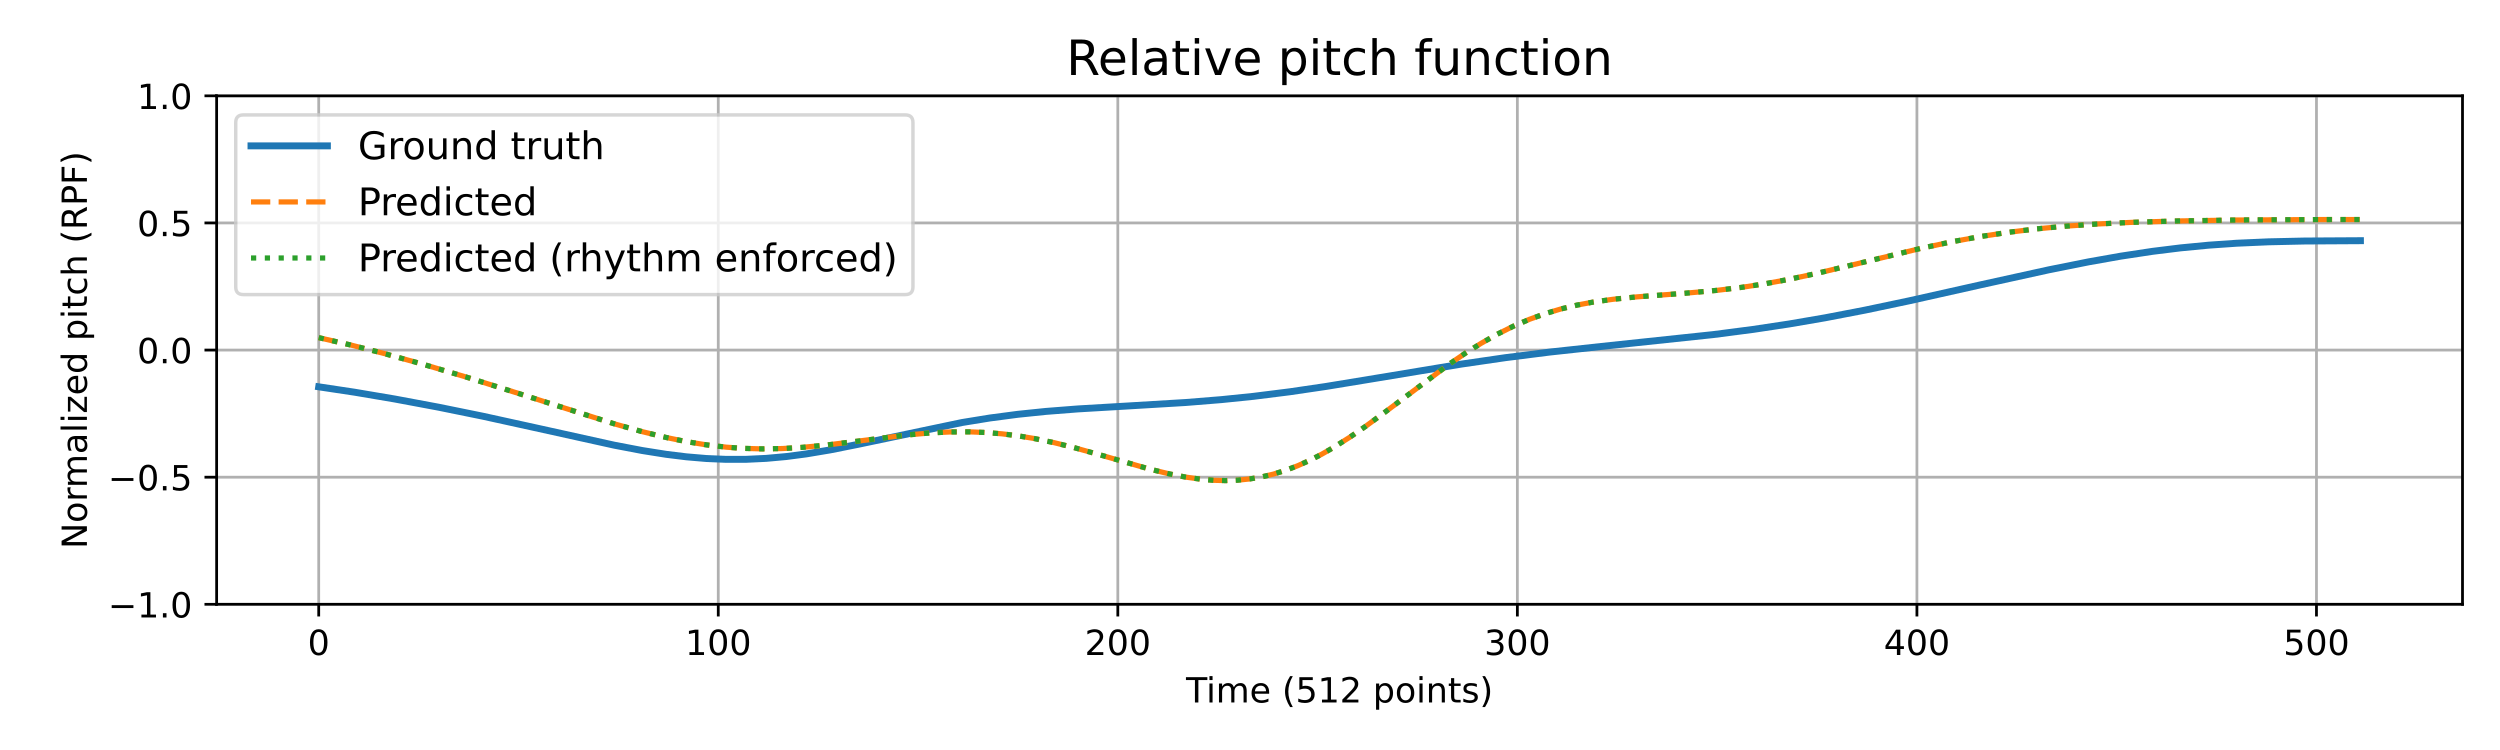
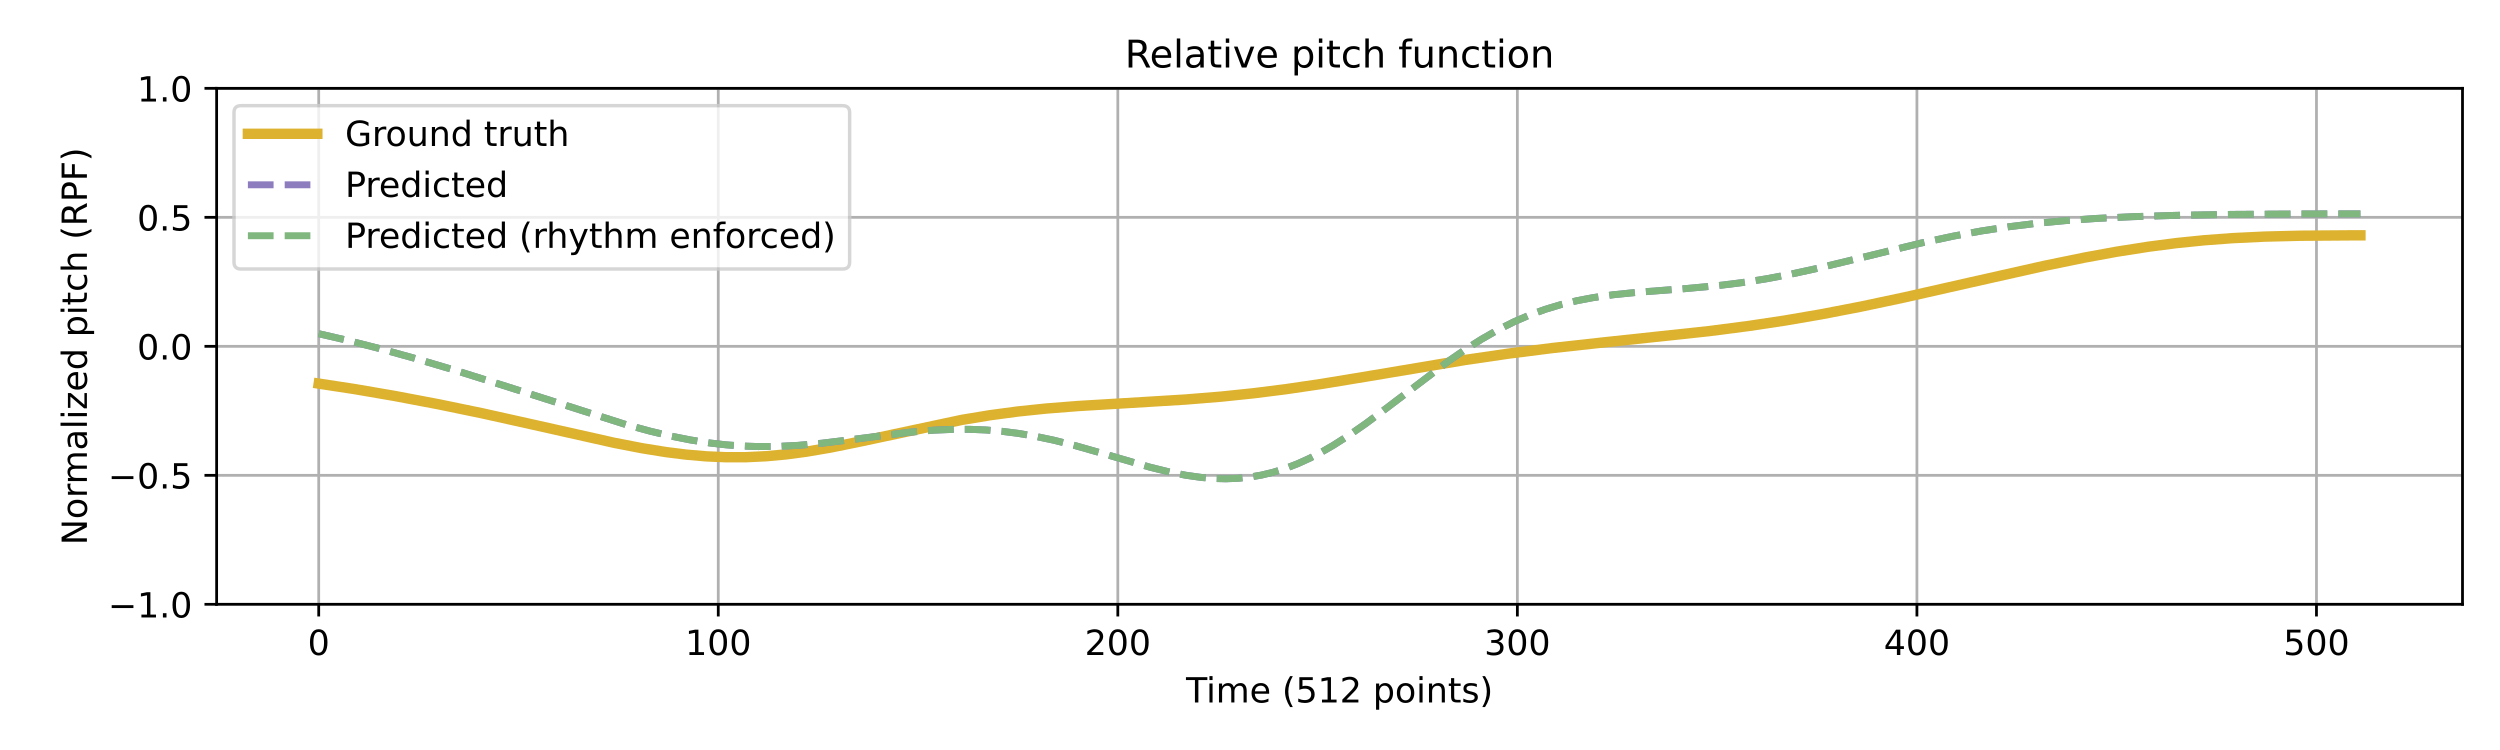
<svg xmlns="http://www.w3.org/2000/svg" xmlns:xlink="http://www.w3.org/1999/xlink" width="720pt" height="216pt" viewBox="0 0 720 216" version="1.1">
  <defs>
    <style type="text/css">*{stroke-linejoin: round; stroke-linecap: butt}</style>
  </defs>
  <g id="figure_1">
    <g id="patch_1">
      <path d="M 0 216  L 720 216  L 720 0  L 0 0  z " style="fill: #ffffff" />
    </g>
    <g id="axes_1">
      <g id="patch_2">
-         <path d="M 62.39 174.04  L 709.2 174.04  L 709.2 27.6  L 62.39 27.6  z " style="fill: #ffffff" />
+         <path d="M 62.39 174.04  L 709.2 174.04  L 709.2 25.44  L 62.39 25.44  z " style="fill: #ffffff" />
      </g>
      <g id="matplotlib.axis_1">
        <g id="xtick_1">
          <g id="line2d_1">
-             <path d="M 91.79 174.04  L 91.79 27.6  " clip-path="url(#pff2a9b40e4)" style="fill: none; stroke: #b0b0b0; stroke-width: 0.8; stroke-linecap: square" />
+             <path d="M 91.79 174.04  L 91.79 25.44  " clip-path="url(#pf00c3a2fcf)" style="fill: none; stroke: #b0b0b0; stroke-width: 0.8; stroke-linecap: square" />
          </g>
          <g id="line2d_2">
            <defs>
-               <path id="m5423d87f84" d="M 0 0  L 0 3.5  " style="stroke: #000000; stroke-width: 0.8" />
-             </defs>
-             <g>
-               <use xlink:href="#m5423d87f84" x="91.79" y="174.04" style="stroke: #000000; stroke-width: 0.8" />
+               <path id="md8dc4f83ad" d="M 0 0  L 0 3.5  " style="stroke: #000000; stroke-width: 0.8" />
+             </defs>
+             <g>
+               <use xlink:href="#md8dc4f83ad" x="91.79" y="174.04" style="stroke: #000000; stroke-width: 0.8" />
            </g>
          </g>
          <g id="text_1">
            <g transform="translate(88.60921 188.6384) scale(0.1 -0.1)">
              <defs>
                <path id="DejaVuSans-30" d="M 2034 4250  Q 1547 4250 1301 3770  Q 1056 3291 1056 2328  Q 1056 1369 1301 889  Q 1547 409 2034 409  Q 2525 409 2770 889  Q 3016 1369 3016 2328  Q 3016 3291 2770 3770  Q 2525 4250 2034 4250  z M 2034 4750  Q 2819 4750 3233 4129  Q 3647 3509 3647 2328  Q 3647 1150 3233 529  Q 2819 -91 2034 -91  Q 1250 -91 836 529  Q 422 1150 422 2328  Q 422 3509 836 4129  Q 1250 4750 2034 4750  z " transform="scale(0.015625)" />
              </defs>
              <use xlink:href="#DejaVuSans-30" />
            </g>
          </g>
        </g>
        <g id="xtick_2">
          <g id="line2d_3">
-             <path d="M 206.861 174.04  L 206.861 27.6  " clip-path="url(#pff2a9b40e4)" style="fill: none; stroke: #b0b0b0; stroke-width: 0.8; stroke-linecap: square" />
+             <path d="M 206.861 174.04  L 206.861 25.44  " clip-path="url(#pf00c3a2fcf)" style="fill: none; stroke: #b0b0b0; stroke-width: 0.8; stroke-linecap: square" />
          </g>
          <g id="line2d_4">
            <g>
-               <use xlink:href="#m5423d87f84" x="206.861" y="174.04" style="stroke: #000000; stroke-width: 0.8" />
+               <use xlink:href="#md8dc4f83ad" x="206.861" y="174.04" style="stroke: #000000; stroke-width: 0.8" />
            </g>
          </g>
          <g id="text_2">
            <g transform="translate(197.317 188.6384) scale(0.1 -0.1)">
              <defs>
                <path id="DejaVuSans-31" d="M 794 531  L 1825 531  L 1825 4091  L 703 3866  L 703 4441  L 1819 4666  L 2450 4666  L 2450 531  L 3481 531  L 3481 0  L 794 0  L 794 531  z " transform="scale(0.015625)" />
              </defs>
              <use xlink:href="#DejaVuSans-31" />
              <use xlink:href="#DejaVuSans-30" transform="translate(63.62305 0)" />
              <use xlink:href="#DejaVuSans-30" transform="translate(127.2461 0)" />
            </g>
          </g>
        </g>
        <g id="xtick_3">
          <g id="line2d_5">
-             <path d="M 321.931 174.04  L 321.931 27.6  " clip-path="url(#pff2a9b40e4)" style="fill: none; stroke: #b0b0b0; stroke-width: 0.8; stroke-linecap: square" />
+             <path d="M 321.931 174.04  L 321.931 25.44  " clip-path="url(#pf00c3a2fcf)" style="fill: none; stroke: #b0b0b0; stroke-width: 0.8; stroke-linecap: square" />
          </g>
          <g id="line2d_6">
            <g>
-               <use xlink:href="#m5423d87f84" x="321.931" y="174.04" style="stroke: #000000; stroke-width: 0.8" />
+               <use xlink:href="#md8dc4f83ad" x="321.931" y="174.04" style="stroke: #000000; stroke-width: 0.8" />
            </g>
          </g>
          <g id="text_3">
            <g transform="translate(312.3872 188.6384) scale(0.1 -0.1)">
              <defs>
                <path id="DejaVuSans-32" d="M 1228 531  L 3431 531  L 3431 0  L 469 0  L 469 531  Q 828 903 1448 1529  Q 2069 2156 2228 2338  Q 2531 2678 2651 2914  Q 2772 3150 2772 3378  Q 2772 3750 2511 3984  Q 2250 4219 1831 4219  Q 1534 4219 1204 4116  Q 875 4013 500 3803  L 500 4441  Q 881 4594 1212 4672  Q 1544 4750 1819 4750  Q 2544 4750 2975 4387  Q 3406 4025 3406 3419  Q 3406 3131 3298 2873  Q 3191 2616 2906 2266  Q 2828 2175 2409 1742  Q 1991 1309 1228 531  z " transform="scale(0.015625)" />
              </defs>
              <use xlink:href="#DejaVuSans-32" />
              <use xlink:href="#DejaVuSans-30" transform="translate(63.62305 0)" />
              <use xlink:href="#DejaVuSans-30" transform="translate(127.2461 0)" />
            </g>
          </g>
        </g>
        <g id="xtick_4">
          <g id="line2d_7">
-             <path d="M 437.001 174.04  L 437.001 27.6  " clip-path="url(#pff2a9b40e4)" style="fill: none; stroke: #b0b0b0; stroke-width: 0.8; stroke-linecap: square" />
+             <path d="M 437.001 174.04  L 437.001 25.44  " clip-path="url(#pf00c3a2fcf)" style="fill: none; stroke: #b0b0b0; stroke-width: 0.8; stroke-linecap: square" />
          </g>
          <g id="line2d_8">
            <g>
-               <use xlink:href="#m5423d87f84" x="437.001" y="174.04" style="stroke: #000000; stroke-width: 0.8" />
+               <use xlink:href="#md8dc4f83ad" x="437.001" y="174.04" style="stroke: #000000; stroke-width: 0.8" />
            </g>
          </g>
          <g id="text_4">
            <g transform="translate(427.4575 188.6384) scale(0.1 -0.1)">
              <defs>
                <path id="DejaVuSans-33" d="M 2597 2516  Q 3050 2419 3304 2112  Q 3559 1806 3559 1356  Q 3559 666 3084 287  Q 2609 -91 1734 -91  Q 1441 -91 1130 -33  Q 819 25 488 141  L 488 750  Q 750 597 1062 519  Q 1375 441 1716 441  Q 2309 441 2620 675  Q 2931 909 2931 1356  Q 2931 1769 2642 2001  Q 2353 2234 1838 2234  L 1294 2234  L 1294 2753  L 1863 2753  Q 2328 2753 2575 2939  Q 2822 3125 2822 3475  Q 2822 3834 2567 4026  Q 2313 4219 1838 4219  Q 1578 4219 1281 4162  Q 984 4106 628 3988  L 628 4550  Q 988 4650 1302 4700  Q 1616 4750 1894 4750  Q 2613 4750 3031 4423  Q 3450 4097 3450 3541  Q 3450 3153 3228 2886  Q 3006 2619 2597 2516  z " transform="scale(0.015625)" />
              </defs>
              <use xlink:href="#DejaVuSans-33" />
              <use xlink:href="#DejaVuSans-30" transform="translate(63.62305 0)" />
              <use xlink:href="#DejaVuSans-30" transform="translate(127.2461 0)" />
            </g>
          </g>
        </g>
        <g id="xtick_5">
          <g id="line2d_9">
-             <path d="M 552.072 174.04  L 552.072 27.6  " clip-path="url(#pff2a9b40e4)" style="fill: none; stroke: #b0b0b0; stroke-width: 0.8; stroke-linecap: square" />
+             <path d="M 552.072 174.04  L 552.072 25.44  " clip-path="url(#pf00c3a2fcf)" style="fill: none; stroke: #b0b0b0; stroke-width: 0.8; stroke-linecap: square" />
          </g>
          <g id="line2d_10">
            <g>
-               <use xlink:href="#m5423d87f84" x="552.072" y="174.04" style="stroke: #000000; stroke-width: 0.8" />
+               <use xlink:href="#md8dc4f83ad" x="552.072" y="174.04" style="stroke: #000000; stroke-width: 0.8" />
            </g>
          </g>
          <g id="text_5">
            <g transform="translate(542.5278 188.6384) scale(0.1 -0.1)">
              <defs>
                <path id="DejaVuSans-34" d="M 2419 4116  L 825 1625  L 2419 1625  L 2419 4116  z M 2253 4666  L 3047 4666  L 3047 1625  L 3713 1625  L 3713 1100  L 3047 1100  L 3047 0  L 2419 0  L 2419 1100  L 313 1100  L 313 1709  L 2253 4666  z " transform="scale(0.015625)" />
              </defs>
              <use xlink:href="#DejaVuSans-34" />
              <use xlink:href="#DejaVuSans-30" transform="translate(63.62305 0)" />
              <use xlink:href="#DejaVuSans-30" transform="translate(127.2461 0)" />
            </g>
          </g>
        </g>
        <g id="xtick_6">
          <g id="line2d_11">
-             <path d="M 667.142 174.04  L 667.142 27.6  " clip-path="url(#pff2a9b40e4)" style="fill: none; stroke: #b0b0b0; stroke-width: 0.8; stroke-linecap: square" />
+             <path d="M 667.142 174.04  L 667.142 25.44  " clip-path="url(#pf00c3a2fcf)" style="fill: none; stroke: #b0b0b0; stroke-width: 0.8; stroke-linecap: square" />
          </g>
          <g id="line2d_12">
            <g>
-               <use xlink:href="#m5423d87f84" x="667.142" y="174.04" style="stroke: #000000; stroke-width: 0.8" />
+               <use xlink:href="#md8dc4f83ad" x="667.142" y="174.04" style="stroke: #000000; stroke-width: 0.8" />
            </g>
          </g>
          <g id="text_6">
            <g transform="translate(657.5981 188.6384) scale(0.1 -0.1)">
              <defs>
                <path id="DejaVuSans-35" d="M 691 4666  L 3169 4666  L 3169 4134  L 1269 4134  L 1269 2991  Q 1406 3038 1543 3061  Q 1681 3084 1819 3084  Q 2600 3084 3056 2656  Q 3513 2228 3513 1497  Q 3513 744 3044 326  Q 2575 -91 1722 -91  Q 1428 -91 1123 -41  Q 819 9 494 109  L 494 744  Q 775 591 1075 516  Q 1375 441 1709 441  Q 2250 441 2565 725  Q 2881 1009 2881 1497  Q 2881 1984 2565 2268  Q 2250 2553 1709 2553  Q 1456 2553 1204 2497  Q 953 2441 691 2322  L 691 4666  z " transform="scale(0.015625)" />
              </defs>
              <use xlink:href="#DejaVuSans-35" />
              <use xlink:href="#DejaVuSans-30" transform="translate(63.62305 0)" />
              <use xlink:href="#DejaVuSans-30" transform="translate(127.2461 0)" />
            </g>
          </g>
        </g>
        <g id="text_7">
          <g transform="translate(341.5817 202.3166) scale(0.1 -0.1)">
            <defs>
              <path id="DejaVuSans-54" d="M -19 4666  L 3928 4666  L 3928 4134  L 2272 4134  L 2272 0  L 1638 0  L 1638 4134  L -19 4134  L -19 4666  z " transform="scale(0.015625)" />
              <path id="DejaVuSans-69" d="M 603 3500  L 1178 3500  L 1178 0  L 603 0  L 603 3500  z M 603 4863  L 1178 4863  L 1178 4134  L 603 4134  L 603 4863  z " transform="scale(0.015625)" />
              <path id="DejaVuSans-6d" d="M 3328 2828  Q 3544 3216 3844 3400  Q 4144 3584 4550 3584  Q 5097 3584 5394 3201  Q 5691 2819 5691 2113  L 5691 0  L 5113 0  L 5113 2094  Q 5113 2597 4934 2840  Q 4756 3084 4391 3084  Q 3944 3084 3684 2787  Q 3425 2491 3425 1978  L 3425 0  L 2847 0  L 2847 2094  Q 2847 2600 2669 2842  Q 2491 3084 2119 3084  Q 1678 3084 1418 2786  Q 1159 2488 1159 1978  L 1159 0  L 581 0  L 581 3500  L 1159 3500  L 1159 2956  Q 1356 3278 1631 3431  Q 1906 3584 2284 3584  Q 2666 3584 2933 3390  Q 3200 3197 3328 2828  z " transform="scale(0.015625)" />
              <path id="DejaVuSans-65" d="M 3597 1894  L 3597 1613  L 953 1613  Q 991 1019 1311 708  Q 1631 397 2203 397  Q 2534 397 2845 478  Q 3156 559 3463 722  L 3463 178  Q 3153 47 2828 -22  Q 2503 -91 2169 -91  Q 1331 -91 842 396  Q 353 884 353 1716  Q 353 2575 817 3079  Q 1281 3584 2069 3584  Q 2775 3584 3186 3129  Q 3597 2675 3597 1894  z M 3022 2063  Q 3016 2534 2758 2815  Q 2500 3097 2075 3097  Q 1594 3097 1305 2825  Q 1016 2553 972 2059  L 3022 2063  z " transform="scale(0.015625)" />
              <path id="DejaVuSans-20" transform="scale(0.015625)" />
              <path id="DejaVuSans-28" d="M 1984 4856  Q 1566 4138 1362 3434  Q 1159 2731 1159 2009  Q 1159 1288 1364 580  Q 1569 -128 1984 -844  L 1484 -844  Q 1016 -109 783 600  Q 550 1309 550 2009  Q 550 2706 781 3412  Q 1013 4119 1484 4856  L 1984 4856  z " transform="scale(0.015625)" />
              <path id="DejaVuSans-70" d="M 1159 525  L 1159 -1331  L 581 -1331  L 581 3500  L 1159 3500  L 1159 2969  Q 1341 3281 1617 3432  Q 1894 3584 2278 3584  Q 2916 3584 3314 3078  Q 3713 2572 3713 1747  Q 3713 922 3314 415  Q 2916 -91 2278 -91  Q 1894 -91 1617 61  Q 1341 213 1159 525  z M 3116 1747  Q 3116 2381 2855 2742  Q 2594 3103 2138 3103  Q 1681 3103 1420 2742  Q 1159 2381 1159 1747  Q 1159 1113 1420 752  Q 1681 391 2138 391  Q 2594 391 2855 752  Q 3116 1113 3116 1747  z " transform="scale(0.015625)" />
              <path id="DejaVuSans-6f" d="M 1959 3097  Q 1497 3097 1228 2736  Q 959 2375 959 1747  Q 959 1119 1226 758  Q 1494 397 1959 397  Q 2419 397 2687 759  Q 2956 1122 2956 1747  Q 2956 2369 2687 2733  Q 2419 3097 1959 3097  z M 1959 3584  Q 2709 3584 3137 3096  Q 3566 2609 3566 1747  Q 3566 888 3137 398  Q 2709 -91 1959 -91  Q 1206 -91 779 398  Q 353 888 353 1747  Q 353 2609 779 3096  Q 1206 3584 1959 3584  z " transform="scale(0.015625)" />
              <path id="DejaVuSans-6e" d="M 3513 2113  L 3513 0  L 2938 0  L 2938 2094  Q 2938 2591 2744 2837  Q 2550 3084 2163 3084  Q 1697 3084 1428 2787  Q 1159 2491 1159 1978  L 1159 0  L 581 0  L 581 3500  L 1159 3500  L 1159 2956  Q 1366 3272 1645 3428  Q 1925 3584 2291 3584  Q 2894 3584 3203 3211  Q 3513 2838 3513 2113  z " transform="scale(0.015625)" />
              <path id="DejaVuSans-74" d="M 1172 4494  L 1172 3500  L 2356 3500  L 2356 3053  L 1172 3053  L 1172 1153  Q 1172 725 1289 603  Q 1406 481 1766 481  L 2356 481  L 2356 0  L 1766 0  Q 1100 0 847 248  Q 594 497 594 1153  L 594 3053  L 172 3053  L 172 3500  L 594 3500  L 594 4494  L 1172 4494  z " transform="scale(0.015625)" />
              <path id="DejaVuSans-73" d="M 2834 3397  L 2834 2853  Q 2591 2978 2328 3040  Q 2066 3103 1784 3103  Q 1356 3103 1142 2972  Q 928 2841 928 2578  Q 928 2378 1081 2264  Q 1234 2150 1697 2047  L 1894 2003  Q 2506 1872 2764 1633  Q 3022 1394 3022 966  Q 3022 478 2636 193  Q 2250 -91 1575 -91  Q 1294 -91 989 -36  Q 684 19 347 128  L 347 722  Q 666 556 975 473  Q 1284 391 1588 391  Q 1994 391 2212 530  Q 2431 669 2431 922  Q 2431 1156 2273 1281  Q 2116 1406 1581 1522  L 1381 1569  Q 847 1681 609 1914  Q 372 2147 372 2553  Q 372 3047 722 3315  Q 1072 3584 1716 3584  Q 2034 3584 2315 3537  Q 2597 3491 2834 3397  z " transform="scale(0.015625)" />
              <path id="DejaVuSans-29" d="M 513 4856  L 1013 4856  Q 1481 4119 1714 3412  Q 1947 2706 1947 2009  Q 1947 1309 1714 600  Q 1481 -109 1013 -844  L 513 -844  Q 928 -128 1133 580  Q 1338 1288 1338 2009  Q 1338 2731 1133 3434  Q 928 4138 513 4856  z " transform="scale(0.015625)" />
            </defs>
            <use xlink:href="#DejaVuSans-54" />
            <use xlink:href="#DejaVuSans-69" transform="translate(57.95898 0)" />
            <use xlink:href="#DejaVuSans-6d" transform="translate(85.74219 0)" />
            <use xlink:href="#DejaVuSans-65" transform="translate(183.1543 0)" />
            <use xlink:href="#DejaVuSans-20" transform="translate(244.6777 0)" />
            <use xlink:href="#DejaVuSans-28" transform="translate(276.4648 0)" />
            <use xlink:href="#DejaVuSans-35" transform="translate(315.4785 0)" />
            <use xlink:href="#DejaVuSans-31" transform="translate(379.1016 0)" />
            <use xlink:href="#DejaVuSans-32" transform="translate(442.7246 0)" />
            <use xlink:href="#DejaVuSans-20" transform="translate(506.3477 0)" />
            <use xlink:href="#DejaVuSans-70" transform="translate(538.1348 0)" />
            <use xlink:href="#DejaVuSans-6f" transform="translate(601.6113 0)" />
            <use xlink:href="#DejaVuSans-69" transform="translate(662.793 0)" />
            <use xlink:href="#DejaVuSans-6e" transform="translate(690.5762 0)" />
            <use xlink:href="#DejaVuSans-74" transform="translate(753.9551 0)" />
            <use xlink:href="#DejaVuSans-73" transform="translate(793.1641 0)" />
            <use xlink:href="#DejaVuSans-29" transform="translate(845.2637 0)" />
          </g>
        </g>
      </g>
      <g id="matplotlib.axis_2">
        <g id="ytick_1">
          <g id="line2d_13">
-             <path d="M 62.39 174.04  L 709.2 174.04  " clip-path="url(#pff2a9b40e4)" style="fill: none; stroke: #b0b0b0; stroke-width: 0.8; stroke-linecap: square" />
+             <path d="M 62.39 174.04  L 709.2 174.04  " clip-path="url(#pf00c3a2fcf)" style="fill: none; stroke: #b0b0b0; stroke-width: 0.8; stroke-linecap: square" />
          </g>
          <g id="line2d_14">
            <defs>
-               <path id="m627b99dcda" d="M 0 0  L -3.5 0  " style="stroke: #000000; stroke-width: 0.8" />
-             </defs>
-             <g>
-               <use xlink:href="#m627b99dcda" x="62.39" y="174.04" style="stroke: #000000; stroke-width: 0.8" />
+               <path id="m828a6f1409" d="M 0 0  L -3.5 0  " style="stroke: #000000; stroke-width: 0.8" />
+             </defs>
+             <g>
+               <use xlink:href="#m828a6f1409" x="62.39" y="174.04" style="stroke: #000000; stroke-width: 0.8" />
            </g>
          </g>
          <g id="text_8">
            <g transform="translate(31.10719 177.8392) scale(0.1 -0.1)">
              <defs>
                <path id="DejaVuSans-2212" d="M 678 2272  L 4684 2272  L 4684 1741  L 678 1741  L 678 2272  z " transform="scale(0.015625)" />
                <path id="DejaVuSans-2e" d="M 684 794  L 1344 794  L 1344 0  L 684 0  L 684 794  z " transform="scale(0.015625)" />
              </defs>
              <use xlink:href="#DejaVuSans-2212" />
              <use xlink:href="#DejaVuSans-31" transform="translate(83.78906 0)" />
              <use xlink:href="#DejaVuSans-2e" transform="translate(147.4121 0)" />
              <use xlink:href="#DejaVuSans-30" transform="translate(179.1992 0)" />
            </g>
          </g>
        </g>
        <g id="ytick_2">
          <g id="line2d_15">
-             <path d="M 62.39 137.43  L 709.2 137.43  " clip-path="url(#pff2a9b40e4)" style="fill: none; stroke: #b0b0b0; stroke-width: 0.8; stroke-linecap: square" />
+             <path d="M 62.39 136.89  L 709.2 136.89  " clip-path="url(#pf00c3a2fcf)" style="fill: none; stroke: #b0b0b0; stroke-width: 0.8; stroke-linecap: square" />
          </g>
          <g id="line2d_16">
            <g>
-               <use xlink:href="#m627b99dcda" x="62.39" y="137.43" style="stroke: #000000; stroke-width: 0.8" />
+               <use xlink:href="#m828a6f1409" x="62.39" y="136.89" style="stroke: #000000; stroke-width: 0.8" />
            </g>
          </g>
          <g id="text_9">
-             <g transform="translate(31.10719 141.2292) scale(0.1 -0.1)">
+             <g transform="translate(31.10719 140.6892) scale(0.1 -0.1)">
              <use xlink:href="#DejaVuSans-2212" />
              <use xlink:href="#DejaVuSans-30" transform="translate(83.78906 0)" />
              <use xlink:href="#DejaVuSans-2e" transform="translate(147.4121 0)" />
              <use xlink:href="#DejaVuSans-35" transform="translate(179.1992 0)" />
            </g>
          </g>
        </g>
        <g id="ytick_3">
          <g id="line2d_17">
-             <path d="M 62.39 100.82  L 709.2 100.82  " clip-path="url(#pff2a9b40e4)" style="fill: none; stroke: #b0b0b0; stroke-width: 0.8; stroke-linecap: square" />
+             <path d="M 62.39 99.74  L 709.2 99.74  " clip-path="url(#pf00c3a2fcf)" style="fill: none; stroke: #b0b0b0; stroke-width: 0.8; stroke-linecap: square" />
          </g>
          <g id="line2d_18">
            <g>
-               <use xlink:href="#m627b99dcda" x="62.39" y="100.82" style="stroke: #000000; stroke-width: 0.8" />
+               <use xlink:href="#m828a6f1409" x="62.39" y="99.74" style="stroke: #000000; stroke-width: 0.8" />
            </g>
          </g>
          <g id="text_10">
-             <g transform="translate(39.48687 104.6192) scale(0.1 -0.1)">
+             <g transform="translate(39.48687 103.5392) scale(0.1 -0.1)">
              <use xlink:href="#DejaVuSans-30" />
              <use xlink:href="#DejaVuSans-2e" transform="translate(63.62305 0)" />
              <use xlink:href="#DejaVuSans-30" transform="translate(95.41016 0)" />
            </g>
          </g>
        </g>
        <g id="ytick_4">
          <g id="line2d_19">
-             <path d="M 62.39 64.21  L 709.2 64.21  " clip-path="url(#pff2a9b40e4)" style="fill: none; stroke: #b0b0b0; stroke-width: 0.8; stroke-linecap: square" />
+             <path d="M 62.39 62.59  L 709.2 62.59  " clip-path="url(#pf00c3a2fcf)" style="fill: none; stroke: #b0b0b0; stroke-width: 0.8; stroke-linecap: square" />
          </g>
          <g id="line2d_20">
            <g>
-               <use xlink:href="#m627b99dcda" x="62.39" y="64.21" style="stroke: #000000; stroke-width: 0.8" />
+               <use xlink:href="#m828a6f1409" x="62.39" y="62.59" style="stroke: #000000; stroke-width: 0.8" />
            </g>
          </g>
          <g id="text_11">
-             <g transform="translate(39.48687 68.00922) scale(0.1 -0.1)">
+             <g transform="translate(39.48687 66.38922) scale(0.1 -0.1)">
              <use xlink:href="#DejaVuSans-30" />
              <use xlink:href="#DejaVuSans-2e" transform="translate(63.62305 0)" />
              <use xlink:href="#DejaVuSans-35" transform="translate(95.41016 0)" />
            </g>
          </g>
        </g>
        <g id="ytick_5">
          <g id="line2d_21">
-             <path d="M 62.39 27.6  L 709.2 27.6  " clip-path="url(#pff2a9b40e4)" style="fill: none; stroke: #b0b0b0; stroke-width: 0.8; stroke-linecap: square" />
+             <path d="M 62.39 25.44  L 709.2 25.44  " clip-path="url(#pf00c3a2fcf)" style="fill: none; stroke: #b0b0b0; stroke-width: 0.8; stroke-linecap: square" />
          </g>
          <g id="line2d_22">
            <g>
-               <use xlink:href="#m627b99dcda" x="62.39" y="27.6" style="stroke: #000000; stroke-width: 0.8" />
+               <use xlink:href="#m828a6f1409" x="62.39" y="25.44" style="stroke: #000000; stroke-width: 0.8" />
            </g>
          </g>
          <g id="text_12">
-             <g transform="translate(39.48687 31.39922) scale(0.1 -0.1)">
+             <g transform="translate(39.48687 29.23922) scale(0.1 -0.1)">
              <use xlink:href="#DejaVuSans-31" />
              <use xlink:href="#DejaVuSans-2e" transform="translate(63.62305 0)" />
              <use xlink:href="#DejaVuSans-30" transform="translate(95.41016 0)" />
            </g>
          </g>
        </g>
        <g id="text_13">
-           <g transform="translate(25.0275 158.0614) rotate(-90) scale(0.1 -0.1)">
+           <g transform="translate(25.0275 156.9814) rotate(-90) scale(0.1 -0.1)">
            <defs>
              <path id="DejaVuSans-4e" d="M 628 4666  L 1478 4666  L 3547 763  L 3547 4666  L 4159 4666  L 4159 0  L 3309 0  L 1241 3903  L 1241 0  L 628 0  L 628 4666  z " transform="scale(0.015625)" />
              <path id="DejaVuSans-72" d="M 2631 2963  Q 2534 3019 2420 3045  Q 2306 3072 2169 3072  Q 1681 3072 1420 2755  Q 1159 2438 1159 1844  L 1159 0  L 581 0  L 581 3500  L 1159 3500  L 1159 2956  Q 1341 3275 1631 3429  Q 1922 3584 2338 3584  Q 2397 3584 2469 3576  Q 2541 3569 2628 3553  L 2631 2963  z " transform="scale(0.015625)" />
              <path id="DejaVuSans-61" d="M 2194 1759  Q 1497 1759 1228 1600  Q 959 1441 959 1056  Q 959 750 1161 570  Q 1363 391 1709 391  Q 2188 391 2477 730  Q 2766 1069 2766 1631  L 2766 1759  L 2194 1759  z M 3341 1997  L 3341 0  L 2766 0  L 2766 531  Q 2569 213 2275 61  Q 1981 -91 1556 -91  Q 1019 -91 701 211  Q 384 513 384 1019  Q 384 1609 779 1909  Q 1175 2209 1959 2209  L 2766 2209  L 2766 2266  Q 2766 2663 2505 2880  Q 2244 3097 1772 3097  Q 1472 3097 1187 3025  Q 903 2953 641 2809  L 641 3341  Q 956 3463 1253 3523  Q 1550 3584 1831 3584  Q 2591 3584 2966 3190  Q 3341 2797 3341 1997  z " transform="scale(0.015625)" />
              <path id="DejaVuSans-6c" d="M 603 4863  L 1178 4863  L 1178 0  L 603 0  L 603 4863  z " transform="scale(0.015625)" />
              <path id="DejaVuSans-7a" d="M 353 3500  L 3084 3500  L 3084 2975  L 922 459  L 3084 459  L 3084 0  L 275 0  L 275 525  L 2438 3041  L 353 3041  L 353 3500  z " transform="scale(0.015625)" />
              <path id="DejaVuSans-64" d="M 2906 2969  L 2906 4863  L 3481 4863  L 3481 0  L 2906 0  L 2906 525  Q 2725 213 2448 61  Q 2172 -91 1784 -91  Q 1150 -91 751 415  Q 353 922 353 1747  Q 353 2572 751 3078  Q 1150 3584 1784 3584  Q 2172 3584 2448 3432  Q 2725 3281 2906 2969  z M 947 1747  Q 947 1113 1208 752  Q 1469 391 1925 391  Q 2381 391 2643 752  Q 2906 1113 2906 1747  Q 2906 2381 2643 2742  Q 2381 3103 1925 3103  Q 1469 3103 1208 2742  Q 947 2381 947 1747  z " transform="scale(0.015625)" />
              <path id="DejaVuSans-63" d="M 3122 3366  L 3122 2828  Q 2878 2963 2633 3030  Q 2388 3097 2138 3097  Q 1578 3097 1268 2742  Q 959 2388 959 1747  Q 959 1106 1268 751  Q 1578 397 2138 397  Q 2388 397 2633 464  Q 2878 531 3122 666  L 3122 134  Q 2881 22 2623 -34  Q 2366 -91 2075 -91  Q 1284 -91 818 406  Q 353 903 353 1747  Q 353 2603 823 3093  Q 1294 3584 2113 3584  Q 2378 3584 2631 3529  Q 2884 3475 3122 3366  z " transform="scale(0.015625)" />
              <path id="DejaVuSans-68" d="M 3513 2113  L 3513 0  L 2938 0  L 2938 2094  Q 2938 2591 2744 2837  Q 2550 3084 2163 3084  Q 1697 3084 1428 2787  Q 1159 2491 1159 1978  L 1159 0  L 581 0  L 581 4863  L 1159 4863  L 1159 2956  Q 1366 3272 1645 3428  Q 1925 3584 2291 3584  Q 2894 3584 3203 3211  Q 3513 2838 3513 2113  z " transform="scale(0.015625)" />
              <path id="DejaVuSans-52" d="M 2841 2188  Q 3044 2119 3236 1894  Q 3428 1669 3622 1275  L 4263 0  L 3584 0  L 2988 1197  Q 2756 1666 2539 1819  Q 2322 1972 1947 1972  L 1259 1972  L 1259 0  L 628 0  L 628 4666  L 2053 4666  Q 2853 4666 3247 4331  Q 3641 3997 3641 3322  Q 3641 2881 3436 2590  Q 3231 2300 2841 2188  z M 1259 4147  L 1259 2491  L 2053 2491  Q 2509 2491 2742 2702  Q 2975 2913 2975 3322  Q 2975 3731 2742 3939  Q 2509 4147 2053 4147  L 1259 4147  z " transform="scale(0.015625)" />
              <path id="DejaVuSans-50" d="M 1259 4147  L 1259 2394  L 2053 2394  Q 2494 2394 2734 2622  Q 2975 2850 2975 3272  Q 2975 3691 2734 3919  Q 2494 4147 2053 4147  L 1259 4147  z M 628 4666  L 2053 4666  Q 2838 4666 3239 4311  Q 3641 3956 3641 3272  Q 3641 2581 3239 2228  Q 2838 1875 2053 1875  L 1259 1875  L 1259 0  L 628 0  L 628 4666  z " transform="scale(0.015625)" />
              <path id="DejaVuSans-46" d="M 628 4666  L 3309 4666  L 3309 4134  L 1259 4134  L 1259 2759  L 3109 2759  L 3109 2228  L 1259 2228  L 1259 0  L 628 0  L 628 4666  z " transform="scale(0.015625)" />
            </defs>
            <use xlink:href="#DejaVuSans-4e" />
            <use xlink:href="#DejaVuSans-6f" transform="translate(74.80469 0)" />
            <use xlink:href="#DejaVuSans-72" transform="translate(135.9863 0)" />
            <use xlink:href="#DejaVuSans-6d" transform="translate(175.3496 0)" />
            <use xlink:href="#DejaVuSans-61" transform="translate(272.7617 0)" />
            <use xlink:href="#DejaVuSans-6c" transform="translate(334.041 0)" />
            <use xlink:href="#DejaVuSans-69" transform="translate(361.8242 0)" />
            <use xlink:href="#DejaVuSans-7a" transform="translate(389.6074 0)" />
            <use xlink:href="#DejaVuSans-65" transform="translate(442.0977 0)" />
            <use xlink:href="#DejaVuSans-64" transform="translate(503.6211 0)" />
            <use xlink:href="#DejaVuSans-20" transform="translate(567.0977 0)" />
            <use xlink:href="#DejaVuSans-70" transform="translate(598.8848 0)" />
            <use xlink:href="#DejaVuSans-69" transform="translate(662.3613 0)" />
            <use xlink:href="#DejaVuSans-74" transform="translate(690.1445 0)" />
            <use xlink:href="#DejaVuSans-63" transform="translate(729.3535 0)" />
            <use xlink:href="#DejaVuSans-68" transform="translate(784.334 0)" />
            <use xlink:href="#DejaVuSans-20" transform="translate(847.7129 0)" />
            <use xlink:href="#DejaVuSans-28" transform="translate(879.5 0)" />
            <use xlink:href="#DejaVuSans-52" transform="translate(918.5137 0)" />
            <use xlink:href="#DejaVuSans-50" transform="translate(987.9961 0)" />
            <use xlink:href="#DejaVuSans-46" transform="translate(1048.299 0)" />
            <use xlink:href="#DejaVuSans-29" transform="translate(1105.818 0)" />
          </g>
        </g>
      </g>
      <g id="line2d_23">
-         <path d="M 91.79 111.4  L 102.147 112.959  L 113.654 114.907  L 126.312 117.272  L 138.969 119.85  L 153.928 123.134  L 176.942 128.221  L 184.997 129.757  L 191.902 130.852  L 197.655 131.56  L 203.409 132.05  L 209.162 132.295  L 214.916 132.283  L 220.669 132.01  L 226.423 131.485  L 232.176 130.732  L 239.08 129.573  L 247.135 127.964  L 277.054 121.689  L 285.109 120.378  L 293.163 119.316  L 301.218 118.487  L 310.424 117.77  L 324.232 116.956  L 341.493 115.92  L 351.849 115.083  L 361.055 114.139  L 371.411 112.84  L 381.768 111.317  L 396.727 108.859  L 420.891 104.855  L 433.549 103.009  L 446.207 101.409  L 461.166 99.777  L 493.386 96.365  L 504.893 94.87  L 515.249 93.309  L 525.605 91.531  L 537.112 89.318  L 549.77 86.652  L 570.483 82.014  L 590.045 77.71  L 601.552 75.408  L 610.757 73.776  L 619.963 72.382  L 628.018 71.387  L 636.073 70.612  L 644.128 70.052  L 653.333 69.645  L 663.69 69.414  L 679.8 69.318  L 679.8 69.318  " clip-path="url(#pff2a9b40e4)" style="fill: none; stroke: #1f77b4; stroke-width: 2; stroke-linecap: square" />
+         <path d="M 91.79 110.476  L 102.147 112.058  L 113.654 114.035  L 126.312 116.434  L 138.969 119.051  L 153.928 122.383  L 176.942 127.545  L 184.997 129.104  L 191.902 130.215  L 197.655 130.934  L 203.409 131.43  L 209.162 131.68  L 214.916 131.667  L 220.669 131.39  L 226.423 130.858  L 232.176 130.093  L 239.08 128.917  L 247.135 127.284  L 277.054 120.917  L 285.109 119.587  L 293.163 118.508  L 301.218 117.667  L 310.424 116.94  L 324.232 116.114  L 341.493 115.062  L 351.849 114.214  L 361.055 113.256  L 370.261 112.096  L 380.617 110.573  L 394.425 108.293  L 422.042 103.655  L 434.7 101.804  L 447.358 100.202  L 462.317 98.562  L 492.235 95.359  L 503.742 93.865  L 514.098 92.305  L 524.455 90.525  L 535.962 88.303  L 548.619 85.617  L 567.031 81.449  L 588.894 76.535  L 600.401 74.175  L 609.607 72.491  L 618.812 71.045  L 626.867 70.003  L 634.922 69.185  L 642.977 68.587  L 652.183 68.144  L 662.539 67.888  L 677.498 67.777  L 679.8 67.773  L 679.8 67.773  " clip-path="url(#pf00c3a2fcf)" style="fill: none; stroke: #ddb22f; stroke-width: 3; stroke-linecap: square" />
      </g>
      <g id="line2d_24">
-         <path d="M 91.79 97.241  L 100.996 99.355  L 110.202 101.695  L 121.709 104.871  L 134.366 108.619  L 148.175 112.945  L 176.942 122.07  L 184.997 124.323  L 191.902 126.006  L 197.655 127.181  L 203.409 128.115  L 209.162 128.783  L 213.765 129.117  L 219.518 129.283  L 225.272 129.183  L 231.025 128.844  L 237.93 128.185  L 247.135 127.039  L 260.944 125.306  L 267.848 124.691  L 273.601 124.407  L 279.355 124.379  L 283.958 124.564  L 288.561 124.941  L 293.163 125.514  L 297.766 126.275  L 303.52 127.47  L 309.273 128.894  L 317.328 131.154  L 331.137 135.111  L 336.89 136.509  L 341.493 137.407  L 346.096 138.048  L 349.548 138.328  L 353 138.414  L 356.452 138.289  L 359.904 137.939  L 363.356 137.354  L 366.808 136.526  L 370.261 135.455  L 373.713 134.143  L 377.165 132.599  L 380.617 130.834  L 384.069 128.866  L 388.672 125.963  L 393.275 122.799  L 399.028 118.582  L 417.439 104.827  L 422.042 101.705  L 426.645 98.828  L 431.248 96.233  L 435.851 93.944  L 440.453 91.971  L 445.056 90.311  L 449.659 88.947  L 454.262 87.852  L 458.865 86.992  L 464.618 86.184  L 471.522 85.492  L 485.331 84.449  L 494.536 83.615  L 501.441 82.778  L 508.345 81.722  L 515.249 80.446  L 523.304 78.718  L 533.66 76.247  L 553.222 71.522  L 562.428 69.572  L 570.483 68.106  L 578.538 66.887  L 586.593 65.912  L 594.648 65.157  L 603.853 64.521  L 614.209 64.027  L 626.867 63.644  L 644.128 63.364  L 667.142 63.237  L 679.8 63.226  L 679.8 63.226  " clip-path="url(#pff2a9b40e4)" style="fill: none; stroke-dasharray: 5.55,2.4; stroke-dashoffset: 0; stroke: #ff7f0e; stroke-width: 1.5" />
+         <path d="M 91.79 96.109  L 99.845 97.971  L 109.051 100.32  L 119.407 103.187  L 130.914 106.593  L 144.723 110.927  L 180.395 122.316  L 187.299 124.189  L 193.052 125.554  L 198.806 126.7  L 204.559 127.595  L 209.162 128.116  L 213.765 128.454  L 218.368 128.611  L 224.121 128.562  L 229.875 128.264  L 236.779 127.636  L 244.834 126.653  L 262.094 124.466  L 268.999 123.886  L 274.752 123.647  L 279.355 123.647  L 283.958 123.834  L 288.561 124.217  L 293.163 124.798  L 297.766 125.57  L 303.52 126.783  L 309.273 128.229  L 317.328 130.521  L 331.137 134.537  L 336.89 135.955  L 341.493 136.866  L 346.096 137.517  L 349.548 137.801  L 353 137.889  L 356.452 137.762  L 359.904 137.407  L 363.356 136.813  L 366.808 135.973  L 370.261 134.886  L 373.713 133.555  L 377.165 131.988  L 380.617 130.197  L 384.069 128.2  L 388.672 125.254  L 393.275 122.043  L 399.028 117.764  L 417.439 103.806  L 422.042 100.638  L 426.645 97.718  L 431.248 95.085  L 435.851 92.763  L 440.453 90.761  L 445.056 89.076  L 449.659 87.692  L 454.262 86.581  L 458.865 85.708  L 464.618 84.888  L 471.522 84.185  L 485.331 83.127  L 494.536 82.281  L 501.441 81.432  L 508.345 80.36  L 515.249 79.065  L 523.304 77.312  L 533.66 74.804  L 553.222 70.01  L 562.428 68.031  L 570.483 66.543  L 578.538 65.306  L 586.593 64.317  L 594.648 63.551  L 603.853 62.906  L 614.209 62.404  L 626.867 62.015  L 642.977 61.744  L 664.84 61.608  L 679.8 61.591  L 679.8 61.591  " clip-path="url(#pf00c3a2fcf)" style="fill: none; stroke-dasharray: 7.4,3.2; stroke-dashoffset: 0; stroke: #8e7dbe; stroke-width: 2" />
      </g>
      <g id="line2d_25">
-         <path d="M 91.79 97.241  L 100.996 99.355  L 110.202 101.695  L 121.709 104.871  L 134.366 108.619  L 148.175 112.945  L 176.942 122.07  L 184.997 124.323  L 191.902 126.006  L 197.655 127.181  L 203.409 128.115  L 209.162 128.783  L 213.765 129.117  L 219.518 129.283  L 225.272 129.183  L 231.025 128.844  L 237.93 128.185  L 247.135 127.039  L 260.944 125.306  L 267.848 124.691  L 273.601 124.407  L 279.355 124.379  L 283.958 124.564  L 288.561 124.941  L 293.163 125.514  L 297.766 126.275  L 303.52 127.47  L 309.273 128.894  L 317.328 131.154  L 331.137 135.111  L 336.89 136.509  L 341.493 137.407  L 346.096 138.048  L 349.548 138.328  L 353 138.414  L 356.452 138.289  L 359.904 137.939  L 363.356 137.354  L 366.808 136.526  L 370.261 135.455  L 373.713 134.143  L 377.165 132.599  L 380.617 130.834  L 384.069 128.866  L 388.672 125.963  L 393.275 122.799  L 399.028 118.582  L 417.439 104.827  L 422.042 101.705  L 426.645 98.828  L 431.248 96.233  L 435.851 93.944  L 440.453 91.971  L 445.056 90.311  L 449.659 88.947  L 454.262 87.852  L 458.865 86.992  L 464.618 86.184  L 471.522 85.492  L 485.331 84.449  L 494.536 83.615  L 501.441 82.778  L 508.345 81.722  L 515.249 80.446  L 523.304 78.718  L 533.66 76.247  L 553.222 71.522  L 562.428 69.572  L 570.483 68.106  L 578.538 66.887  L 586.593 65.912  L 594.648 65.157  L 603.853 64.521  L 614.209 64.027  L 626.867 63.644  L 644.128 63.364  L 667.142 63.237  L 679.8 63.226  L 679.8 63.226  " clip-path="url(#pff2a9b40e4)" style="fill: none; stroke-dasharray: 1.5,2.475; stroke-dashoffset: 0; stroke: #2ca02c; stroke-width: 1.5" />
+         <path d="M 91.79 96.109  L 99.845 97.971  L 109.051 100.32  L 119.407 103.187  L 130.914 106.593  L 144.723 110.927  L 180.395 122.316  L 187.299 124.189  L 193.052 125.554  L 198.806 126.7  L 204.559 127.595  L 209.162 128.116  L 213.765 128.454  L 218.368 128.611  L 224.121 128.562  L 229.875 128.264  L 236.779 127.636  L 244.834 126.653  L 262.094 124.466  L 268.999 123.886  L 274.752 123.647  L 279.355 123.647  L 283.958 123.834  L 288.561 124.217  L 293.163 124.798  L 297.766 125.57  L 303.52 126.783  L 309.273 128.229  L 317.328 130.521  L 331.137 134.537  L 336.89 135.955  L 341.493 136.866  L 346.096 137.517  L 349.548 137.801  L 353 137.889  L 356.452 137.762  L 359.904 137.407  L 363.356 136.813  L 366.808 135.973  L 370.261 134.886  L 373.713 133.555  L 377.165 131.988  L 380.617 130.197  L 384.069 128.2  L 388.672 125.254  L 393.275 122.043  L 399.028 117.764  L 417.439 103.806  L 422.042 100.638  L 426.645 97.718  L 431.248 95.085  L 435.851 92.763  L 440.453 90.761  L 445.056 89.076  L 449.659 87.692  L 454.262 86.581  L 458.865 85.708  L 464.618 84.888  L 471.522 84.185  L 485.331 83.127  L 494.536 82.281  L 501.441 81.432  L 508.345 80.36  L 515.249 79.065  L 523.304 77.312  L 533.66 74.804  L 553.222 70.01  L 562.428 68.031  L 570.483 66.543  L 578.538 65.306  L 586.593 64.317  L 594.648 63.551  L 603.853 62.906  L 614.209 62.404  L 626.867 62.015  L 642.977 61.744  L 664.84 61.608  L 679.8 61.591  L 679.8 61.591  " clip-path="url(#pf00c3a2fcf)" style="fill: none; stroke-dasharray: 7.4,3.2; stroke-dashoffset: 0; stroke: #7fb77e; stroke-width: 2" />
      </g>
      <g id="patch_3">
-         <path d="M 62.39 174.04  L 62.39 27.6  " style="fill: none; stroke: #000000; stroke-width: 0.8; stroke-linejoin: miter; stroke-linecap: square" />
+         <path d="M 62.39 174.04  L 62.39 25.44  " style="fill: none; stroke: #000000; stroke-width: 0.8; stroke-linejoin: miter; stroke-linecap: square" />
      </g>
      <g id="patch_4">
-         <path d="M 709.2 174.04  L 709.2 27.6  " style="fill: none; stroke: #000000; stroke-width: 0.8; stroke-linejoin: miter; stroke-linecap: square" />
+         <path d="M 709.2 174.04  L 709.2 25.44  " style="fill: none; stroke: #000000; stroke-width: 0.8; stroke-linejoin: miter; stroke-linecap: square" />
      </g>
      <g id="patch_5">
        <path d="M 62.39 174.04  L 709.2 174.04  " style="fill: none; stroke: #000000; stroke-width: 0.8; stroke-linejoin: miter; stroke-linecap: square" />
      </g>
      <g id="patch_6">
-         <path d="M 62.39 27.6  L 709.2 27.6  " style="fill: none; stroke: #000000; stroke-width: 0.8; stroke-linejoin: miter; stroke-linecap: square" />
+         <path d="M 62.39 25.44  L 709.2 25.44  " style="fill: none; stroke: #000000; stroke-width: 0.8; stroke-linejoin: miter; stroke-linecap: square" />
      </g>
      <g id="text_14">
-         <g transform="translate(307.1041 21.6) scale(0.14 -0.14)">
+         <g transform="translate(323.9664 19.44) scale(0.11 -0.11)">
          <defs>
            <path id="DejaVuSans-76" d="M 191 3500  L 800 3500  L 1894 563  L 2988 3500  L 3597 3500  L 2284 0  L 1503 0  L 191 3500  z " transform="scale(0.015625)" />
            <path id="DejaVuSans-66" d="M 2375 4863  L 2375 4384  L 1825 4384  Q 1516 4384 1395 4259  Q 1275 4134 1275 3809  L 1275 3500  L 2222 3500  L 2222 3053  L 1275 3053  L 1275 0  L 697 0  L 697 3053  L 147 3053  L 147 3500  L 697 3500  L 697 3744  Q 697 4328 969 4595  Q 1241 4863 1831 4863  L 2375 4863  z " transform="scale(0.015625)" />
            <path id="DejaVuSans-75" d="M 544 1381  L 544 3500  L 1119 3500  L 1119 1403  Q 1119 906 1312 657  Q 1506 409 1894 409  Q 2359 409 2629 706  Q 2900 1003 2900 1516  L 2900 3500  L 3475 3500  L 3475 0  L 2900 0  L 2900 538  Q 2691 219 2414 64  Q 2138 -91 1772 -91  Q 1169 -91 856 284  Q 544 659 544 1381  z M 1991 3584  L 1991 3584  z " transform="scale(0.015625)" />
          </defs>
          <use xlink:href="#DejaVuSans-52" />
          <use xlink:href="#DejaVuSans-65" transform="translate(64.98242 0)" />
          <use xlink:href="#DejaVuSans-6c" transform="translate(126.5059 0)" />
          <use xlink:href="#DejaVuSans-61" transform="translate(154.2891 0)" />
          <use xlink:href="#DejaVuSans-74" transform="translate(215.5684 0)" />
          <use xlink:href="#DejaVuSans-69" transform="translate(254.7773 0)" />
          <use xlink:href="#DejaVuSans-76" transform="translate(282.5605 0)" />
          <use xlink:href="#DejaVuSans-65" transform="translate(341.7402 0)" />
          <use xlink:href="#DejaVuSans-20" transform="translate(403.2637 0)" />
          <use xlink:href="#DejaVuSans-70" transform="translate(435.0508 0)" />
          <use xlink:href="#DejaVuSans-69" transform="translate(498.5273 0)" />
          <use xlink:href="#DejaVuSans-74" transform="translate(526.3105 0)" />
          <use xlink:href="#DejaVuSans-63" transform="translate(565.5195 0)" />
          <use xlink:href="#DejaVuSans-68" transform="translate(620.5 0)" />
          <use xlink:href="#DejaVuSans-20" transform="translate(683.8789 0)" />
          <use xlink:href="#DejaVuSans-66" transform="translate(715.666 0)" />
          <use xlink:href="#DejaVuSans-75" transform="translate(750.8711 0)" />
          <use xlink:href="#DejaVuSans-6e" transform="translate(814.25 0)" />
          <use xlink:href="#DejaVuSans-63" transform="translate(877.6289 0)" />
          <use xlink:href="#DejaVuSans-74" transform="translate(932.6094 0)" />
          <use xlink:href="#DejaVuSans-69" transform="translate(971.8184 0)" />
          <use xlink:href="#DejaVuSans-6f" transform="translate(999.6016 0)" />
          <use xlink:href="#DejaVuSans-6e" transform="translate(1060.783 0)" />
        </g>
      </g>
      <g id="legend_1">
        <g id="patch_7">
-           <path d="M 70.09 84.838  L 260.727 84.838  Q 262.927 84.838 262.927 82.638  L 262.927 35.3  Q 262.927 33.1 260.727 33.1  L 70.09 33.1  Q 67.89 33.1 67.89 35.3  L 67.89 82.638  Q 67.89 84.838 70.09 84.838  z " style="fill: #ffffff; opacity: 0.8; stroke: #cccccc; stroke-linejoin: miter" />
+           <path d="M 69.39 77.474  L 242.696 77.474  Q 244.696 77.474 244.696 75.474  L 244.696 32.44  Q 244.696 30.44 242.696 30.44  L 69.39 30.44  Q 67.39 30.44 67.39 32.44  L 67.39 75.474  Q 67.39 77.474 69.39 77.474  z " style="fill: #ffffff; opacity: 0.8; stroke: #cccccc; stroke-linejoin: miter" />
        </g>
        <g id="line2d_26">
-           <path d="M 72.29 42.008  L 83.29 42.008  L 94.29 42.008  " style="fill: none; stroke: #1f77b4; stroke-width: 2; stroke-linecap: square" />
+           <path d="M 71.39 38.538  L 81.39 38.538  L 91.39 38.538  " style="fill: none; stroke: #ddb22f; stroke-width: 3; stroke-linecap: square" />
        </g>
        <g id="text_15">
-           <g transform="translate(103.09 45.85828) scale(0.11 -0.11)">
+           <g transform="translate(99.39 42.03844) scale(0.1 -0.1)">
            <defs>
              <path id="DejaVuSans-47" d="M 3809 666  L 3809 1919  L 2778 1919  L 2778 2438  L 4434 2438  L 4434 434  Q 4069 175 3628 42  Q 3188 -91 2688 -91  Q 1594 -91 976 548  Q 359 1188 359 2328  Q 359 3472 976 4111  Q 1594 4750 2688 4750  Q 3144 4750 3555 4637  Q 3966 4525 4313 4306  L 4313 3634  Q 3963 3931 3569 4081  Q 3175 4231 2741 4231  Q 1884 4231 1454 3753  Q 1025 3275 1025 2328  Q 1025 1384 1454 906  Q 1884 428 2741 428  Q 3075 428 3337 486  Q 3600 544 3809 666  z " transform="scale(0.015625)" />
            </defs>
            <use xlink:href="#DejaVuSans-47" />
            <use xlink:href="#DejaVuSans-72" transform="translate(77.49023 0)" />
            <use xlink:href="#DejaVuSans-6f" transform="translate(116.3535 0)" />
            <use xlink:href="#DejaVuSans-75" transform="translate(177.5352 0)" />
            <use xlink:href="#DejaVuSans-6e" transform="translate(240.9141 0)" />
            <use xlink:href="#DejaVuSans-64" transform="translate(304.293 0)" />
            <use xlink:href="#DejaVuSans-20" transform="translate(367.7695 0)" />
            <use xlink:href="#DejaVuSans-74" transform="translate(399.5566 0)" />
            <use xlink:href="#DejaVuSans-72" transform="translate(438.7656 0)" />
            <use xlink:href="#DejaVuSans-75" transform="translate(479.8789 0)" />
            <use xlink:href="#DejaVuSans-74" transform="translate(543.2578 0)" />
            <use xlink:href="#DejaVuSans-68" transform="translate(582.4668 0)" />
          </g>
        </g>
        <g id="line2d_27">
-           <path d="M 72.29 58.154  L 83.29 58.154  L 94.29 58.154  " style="fill: none; stroke-dasharray: 5.55,2.4; stroke-dashoffset: 0; stroke: #ff7f0e; stroke-width: 1.5" />
+           <path d="M 71.39 53.217  L 81.39 53.217  L 91.39 53.217  " style="fill: none; stroke-dasharray: 7.4,3.2; stroke-dashoffset: 0; stroke: #8e7dbe; stroke-width: 2" />
        </g>
        <g id="text_16">
-           <g transform="translate(103.09 62.00422) scale(0.11 -0.11)">
+           <g transform="translate(99.39 56.71656) scale(0.1 -0.1)">
            <use xlink:href="#DejaVuSans-50" />
            <use xlink:href="#DejaVuSans-72" transform="translate(58.55273 0)" />
            <use xlink:href="#DejaVuSans-65" transform="translate(97.41602 0)" />
            <use xlink:href="#DejaVuSans-64" transform="translate(158.9395 0)" />
            <use xlink:href="#DejaVuSans-69" transform="translate(222.416 0)" />
            <use xlink:href="#DejaVuSans-63" transform="translate(250.1992 0)" />
            <use xlink:href="#DejaVuSans-74" transform="translate(305.1797 0)" />
            <use xlink:href="#DejaVuSans-65" transform="translate(344.3887 0)" />
            <use xlink:href="#DejaVuSans-64" transform="translate(405.9121 0)" />
          </g>
        </g>
        <g id="line2d_28">
-           <path d="M 72.29 74.3  L 83.29 74.3  L 94.29 74.3  " style="fill: none; stroke-dasharray: 1.5,2.475; stroke-dashoffset: 0; stroke: #2ca02c; stroke-width: 1.5" />
+           <path d="M 71.39 67.895  L 81.39 67.895  L 91.39 67.895  " style="fill: none; stroke-dasharray: 7.4,3.2; stroke-dashoffset: 0; stroke: #7fb77e; stroke-width: 2" />
        </g>
        <g id="text_17">
-           <g transform="translate(103.09 78.15016) scale(0.11 -0.11)">
+           <g transform="translate(99.39 71.39469) scale(0.1 -0.1)">
            <defs>
              <path id="DejaVuSans-79" d="M 2059 -325  Q 1816 -950 1584 -1140  Q 1353 -1331 966 -1331  L 506 -1331  L 506 -850  L 844 -850  Q 1081 -850 1212 -737  Q 1344 -625 1503 -206  L 1606 56  L 191 3500  L 800 3500  L 1894 763  L 2988 3500  L 3597 3500  L 2059 -325  z " transform="scale(0.015625)" />
            </defs>
            <use xlink:href="#DejaVuSans-50" />
            <use xlink:href="#DejaVuSans-72" transform="translate(58.55273 0)" />
            <use xlink:href="#DejaVuSans-65" transform="translate(97.41602 0)" />
            <use xlink:href="#DejaVuSans-64" transform="translate(158.9395 0)" />
            <use xlink:href="#DejaVuSans-69" transform="translate(222.416 0)" />
            <use xlink:href="#DejaVuSans-63" transform="translate(250.1992 0)" />
            <use xlink:href="#DejaVuSans-74" transform="translate(305.1797 0)" />
            <use xlink:href="#DejaVuSans-65" transform="translate(344.3887 0)" />
            <use xlink:href="#DejaVuSans-64" transform="translate(405.9121 0)" />
            <use xlink:href="#DejaVuSans-20" transform="translate(469.3887 0)" />
            <use xlink:href="#DejaVuSans-28" transform="translate(501.1758 0)" />
            <use xlink:href="#DejaVuSans-72" transform="translate(540.1895 0)" />
            <use xlink:href="#DejaVuSans-68" transform="translate(579.5527 0)" />
            <use xlink:href="#DejaVuSans-79" transform="translate(642.9316 0)" />
            <use xlink:href="#DejaVuSans-74" transform="translate(702.1113 0)" />
            <use xlink:href="#DejaVuSans-68" transform="translate(741.3203 0)" />
            <use xlink:href="#DejaVuSans-6d" transform="translate(804.6992 0)" />
            <use xlink:href="#DejaVuSans-20" transform="translate(902.1113 0)" />
            <use xlink:href="#DejaVuSans-65" transform="translate(933.8984 0)" />
            <use xlink:href="#DejaVuSans-6e" transform="translate(995.4219 0)" />
            <use xlink:href="#DejaVuSans-66" transform="translate(1058.801 0)" />
            <use xlink:href="#DejaVuSans-6f" transform="translate(1094.006 0)" />
            <use xlink:href="#DejaVuSans-72" transform="translate(1155.188 0)" />
            <use xlink:href="#DejaVuSans-63" transform="translate(1194.051 0)" />
            <use xlink:href="#DejaVuSans-65" transform="translate(1249.031 0)" />
            <use xlink:href="#DejaVuSans-64" transform="translate(1310.555 0)" />
            <use xlink:href="#DejaVuSans-29" transform="translate(1374.031 0)" />
          </g>
        </g>
      </g>
    </g>
  </g>
  <defs>
-     <clipPath id="pff2a9b40e4">
-       <rect x="62.39" y="27.6" width="646.81" height="146.44" />
+     <clipPath id="pf00c3a2fcf">
+       <rect x="62.39" y="25.44" width="646.81" height="148.6" />
    </clipPath>
  </defs>
</svg>
